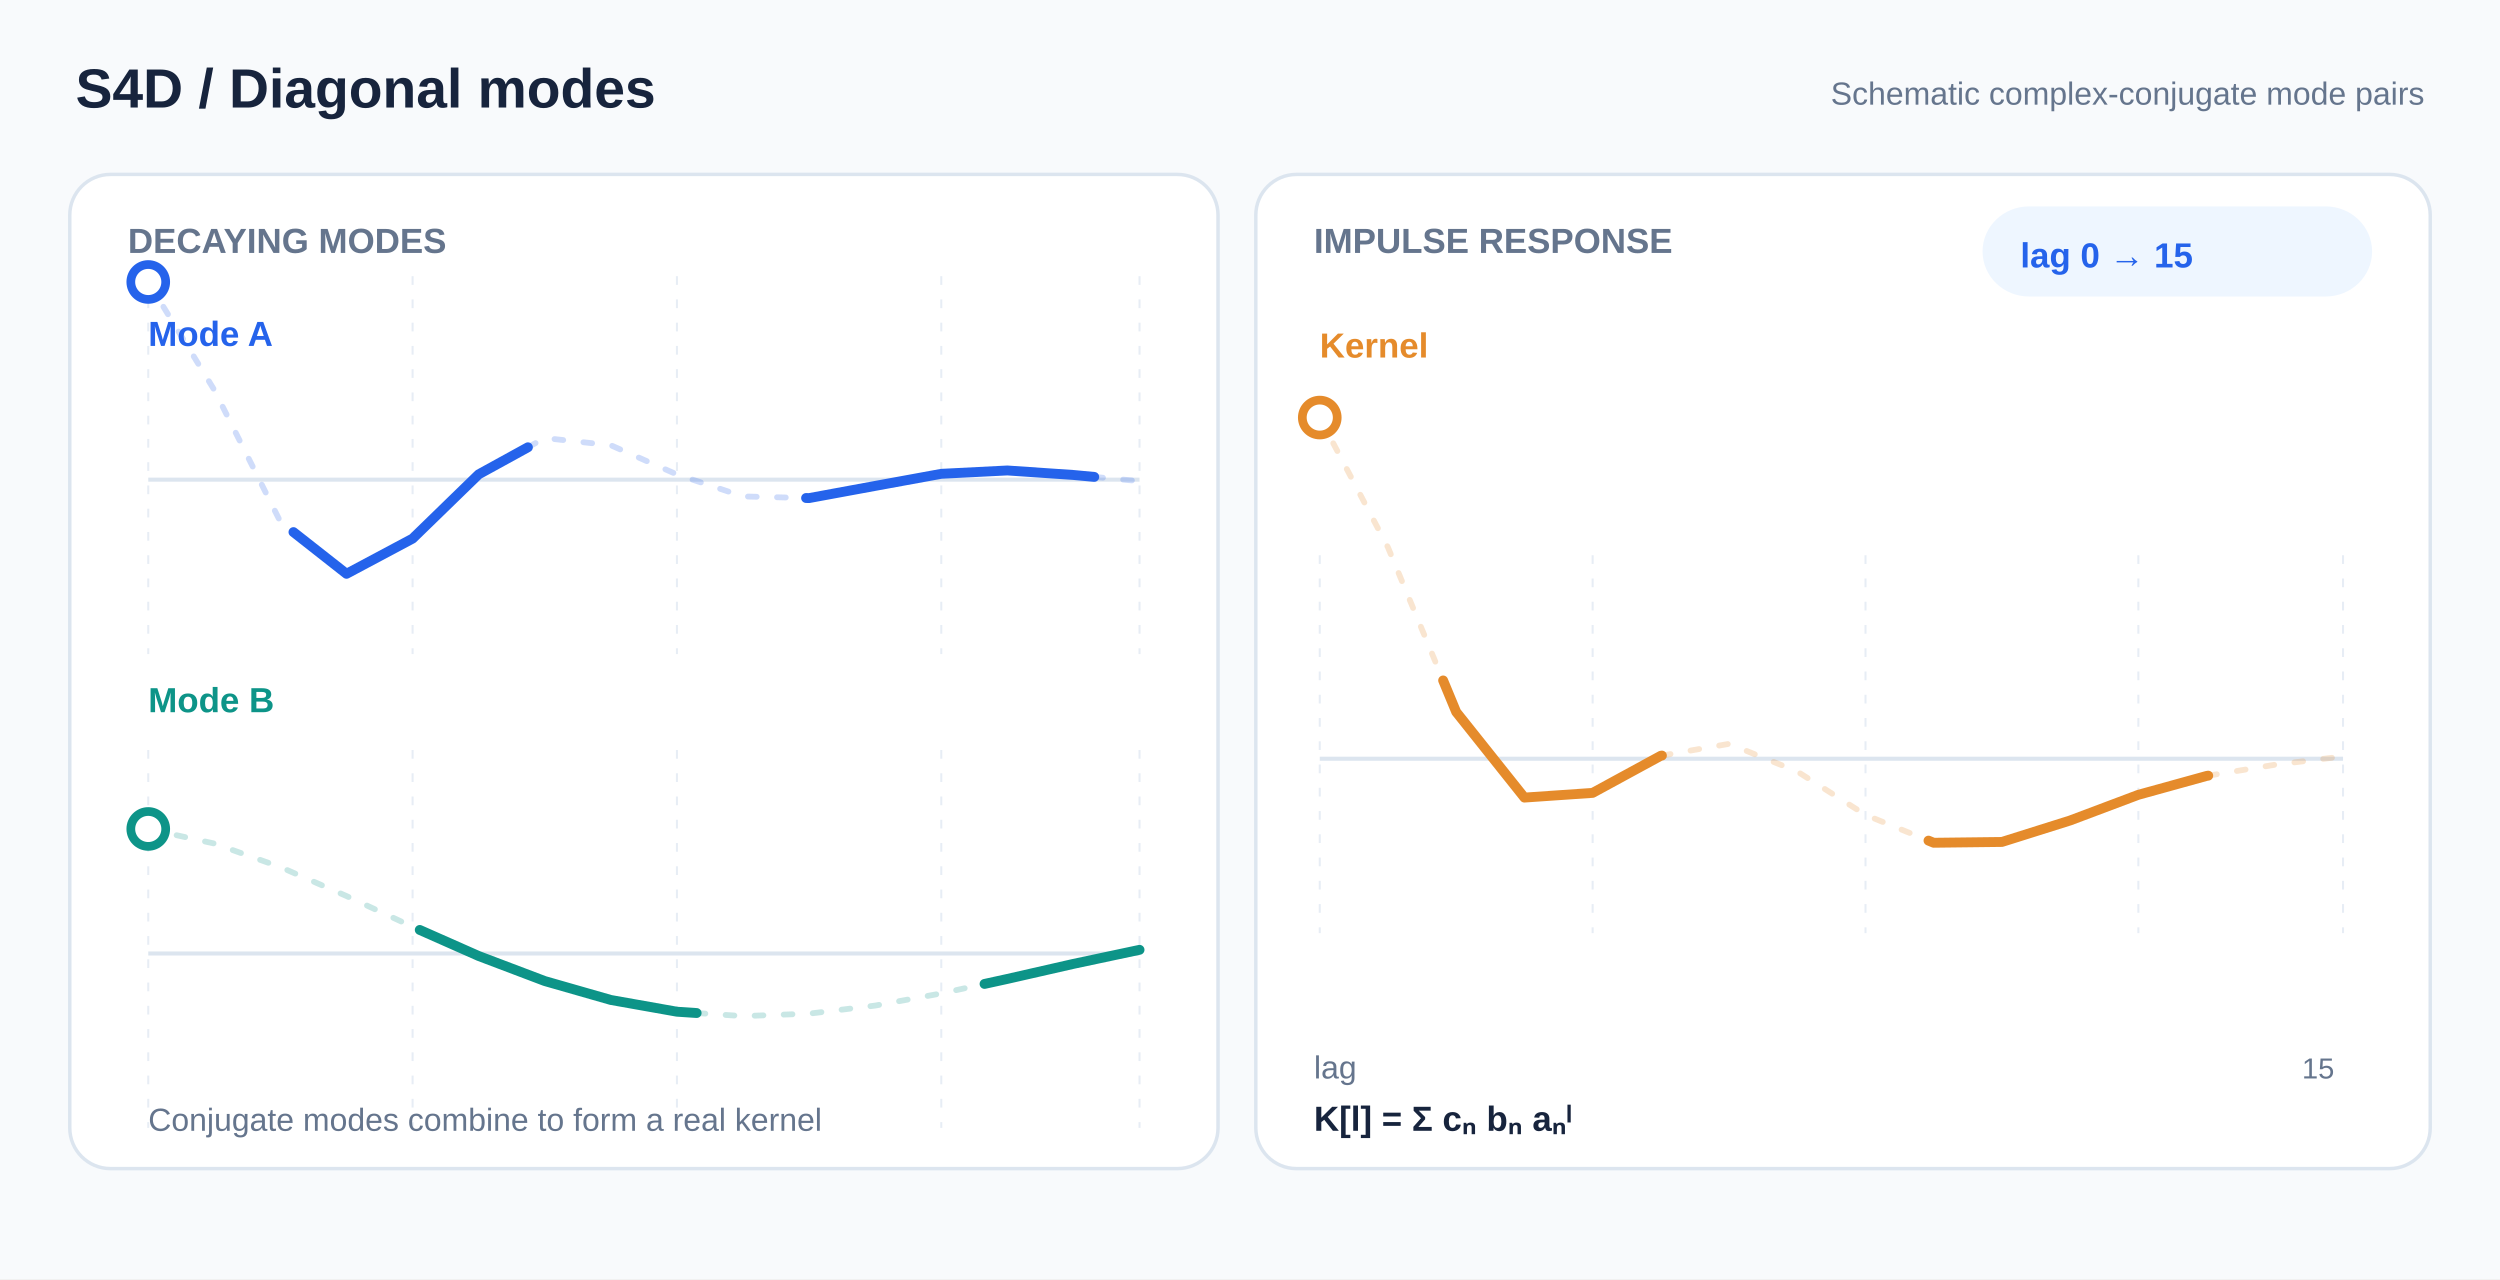
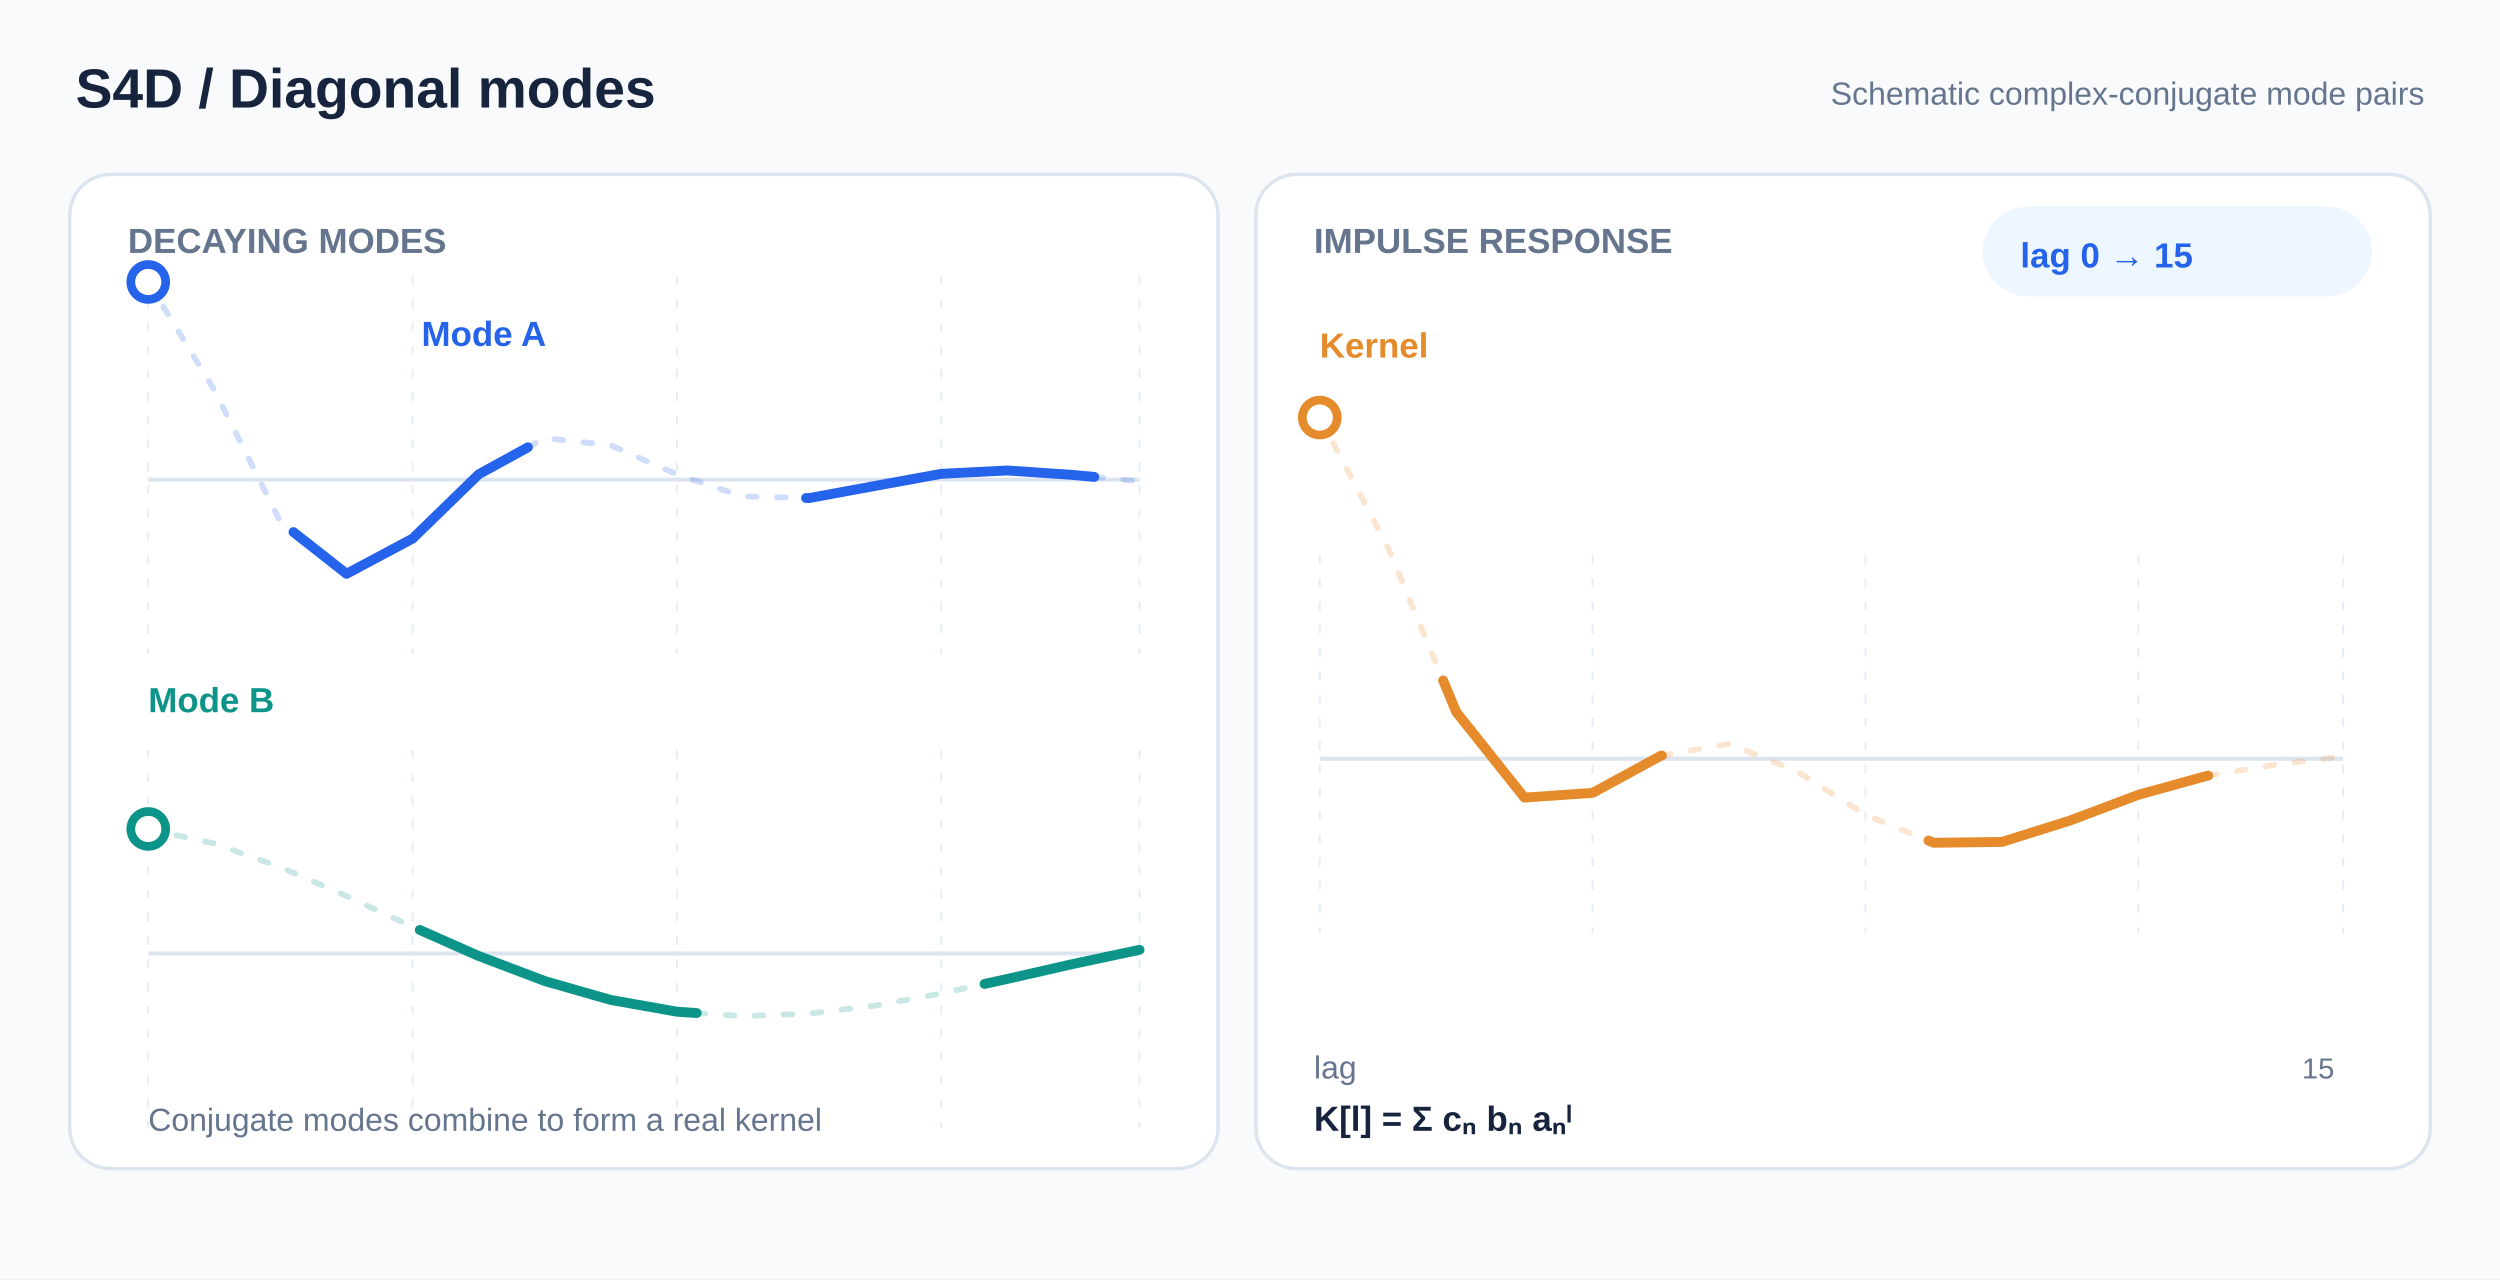
<svg xmlns="http://www.w3.org/2000/svg" width="860" height="440" viewBox="0 0 860 440" role="img" aria-label="S4D  /  Diagonal modes">
  <rect x="0" y="0" width="860" height="440" rx="0" fill="#f8fafc" stroke="#f8fafc" stroke-width="0" />
  <text x="26" y="37" font-family="Arial, Helvetica, sans-serif" font-size="19" font-weight="700" fill="#17243d">S4D  /  Diagonal modes</text>
  <text x="834" y="36" font-family="Arial, Helvetica, sans-serif" font-size="11" font-weight="500" fill="#65758d" text-anchor="end">Schematic complex-conjugate mode pairs</text>
  <rect x="24" y="60" width="395" height="342" rx="14" fill="#ffffff" stroke="#dce5ef" stroke-width="1.2" />
  <rect x="432" y="60" width="404" height="342" rx="14" fill="#ffffff" stroke="#dce5ef" stroke-width="1.2" />
  <text x="44" y="87" font-family="Arial, Helvetica, sans-serif" font-size="12" font-weight="700" fill="#65758d">DECAYING MODES</text>
  <text x="452" y="87" font-family="Arial, Helvetica, sans-serif" font-size="12" font-weight="700" fill="#65758d">IMPULSE RESPONSE</text>
-   <text x="51" y="119" font-family="Arial, Helvetica, sans-serif" font-size="12" font-weight="700" fill="#2563eb">Mode A</text>
+   <text x="145" y="119" font-family="Arial, Helvetica, sans-serif" font-size="12" font-weight="700" fill="#2563eb">Mode A</text>
  <line x1="51" y1="165" x2="392" y2="165" stroke="#dce5ef" stroke-width="1.4" />
  <line x1="51.0" y1="95" x2="51.0" y2="225" stroke="#e7edf5" stroke-width="0.7" stroke-dasharray="3 5" />
  <line x1="141.933" y1="95" x2="141.933" y2="225" stroke="#e7edf5" stroke-width="0.7" stroke-dasharray="3 5" />
  <line x1="232.867" y1="95" x2="232.867" y2="225" stroke="#e7edf5" stroke-width="0.7" stroke-dasharray="3 5" />
  <line x1="323.8" y1="95" x2="323.8" y2="225" stroke="#e7edf5" stroke-width="0.7" stroke-dasharray="3 5" />
  <line x1="392.0" y1="95" x2="392.0" y2="225" stroke="#e7edf5" stroke-width="0.7" stroke-dasharray="3 5" />
  <path d="M 51.00 97.00 L 73.73 134.19 L 96.47 179.52 L 119.20 197.39 L 141.93 185.28 L 164.67 163.17 L 187.40 150.68 L 210.13 153.17 L 232.87 163.21 L 255.60 170.77 L 278.33 171.34 L 301.07 167.15 L 323.80 162.99 L 346.53 161.84 L 369.27 163.39 L 392.00 165.51" fill="none" stroke="#2563eb" stroke-opacity=".22" stroke-width="2" stroke-dasharray="3 7" stroke-linecap="round" />
  <path d="M 51.00 97.00 L 73.73 134.19 L 96.47 179.52 L 119.20 197.39 L 141.93 185.28 L 164.67 163.17 L 187.40 150.68 L 210.13 153.17 L 232.87 163.21 L 255.60 170.77 L 278.33 171.34 L 301.07 167.15 L 323.80 162.99 L 346.53 161.84 L 369.27 163.39 L 392.00 165.51" fill="none" stroke="#2563eb" stroke-width="3.4" stroke-linejoin="round" stroke-linecap="round" pathLength="100" stroke-dasharray="100" stroke-dashoffset="100">
    <animate attributeName="stroke-dashoffset" values="100;0;0" dur="12s" repeatCount="indefinite" calcMode="linear" keyTimes="0;0.82;1" />
  </path>
  <circle cx="51.0" cy="97.0" r="6" fill="#ffffff" stroke="#2563eb" stroke-width="3">
    <animate attributeName="cx" values="51.00;73.73;96.47;119.20;141.93;164.67;187.40;210.13;232.87;255.60;278.33;301.07;323.80;346.53;369.27;392.00;392.00" dur="12s" repeatCount="indefinite" calcMode="linear" keyTimes="0;0.055;0.109;0.164;0.219;0.273;0.328;0.383;0.437;0.492;0.547;0.601;0.656;0.711;0.765;0.82;1" />
    <animate attributeName="cy" values="97.00;134.19;179.52;197.39;185.28;163.17;150.68;153.17;163.21;170.77;171.34;167.15;162.99;161.84;163.39;165.51;165.51" dur="12s" repeatCount="indefinite" calcMode="linear" keyTimes="0;0.055;0.109;0.164;0.219;0.273;0.328;0.383;0.437;0.492;0.547;0.601;0.656;0.711;0.765;0.82;1" />
  </circle>
  <text x="51" y="245" font-family="Arial, Helvetica, sans-serif" font-size="12" font-weight="700" fill="#0d9488">Mode B</text>
  <line x1="51" y1="328" x2="392" y2="328" stroke="#dce5ef" stroke-width="1.4" />
  <line x1="51.0" y1="258" x2="51.0" y2="388" stroke="#e7edf5" stroke-width="0.7" stroke-dasharray="3 5" />
  <line x1="141.933" y1="258" x2="141.933" y2="388" stroke="#e7edf5" stroke-width="0.7" stroke-dasharray="3 5" />
  <line x1="232.867" y1="258" x2="232.867" y2="388" stroke="#e7edf5" stroke-width="0.7" stroke-dasharray="3 5" />
  <line x1="323.8" y1="258" x2="323.8" y2="388" stroke="#e7edf5" stroke-width="0.7" stroke-dasharray="3 5" />
  <line x1="392.0" y1="258" x2="392.0" y2="388" stroke="#e7edf5" stroke-width="0.7" stroke-dasharray="3 5" />
  <path d="M 51.00 285.16 L 73.73 290.18 L 96.47 298.28 L 119.20 308.24 L 141.93 318.81 L 164.67 328.87 L 187.40 337.48 L 210.13 343.99 L 232.87 348.03 L 255.60 349.54 L 278.33 348.70 L 301.07 345.92 L 323.80 341.73 L 346.53 336.75 L 369.27 331.57 L 392.00 326.74" fill="none" stroke="#0d9488" stroke-opacity=".22" stroke-width="2" stroke-dasharray="3 7" stroke-linecap="round" />
  <path d="M 51.00 285.16 L 73.73 290.18 L 96.47 298.28 L 119.20 308.24 L 141.93 318.81 L 164.67 328.87 L 187.40 337.48 L 210.13 343.99 L 232.87 348.03 L 255.60 349.54 L 278.33 348.70 L 301.07 345.92 L 323.80 341.73 L 346.53 336.75 L 369.27 331.57 L 392.00 326.74" fill="none" stroke="#0d9488" stroke-width="3.4" stroke-linejoin="round" stroke-linecap="round" pathLength="100" stroke-dasharray="100" stroke-dashoffset="100">
    <animate attributeName="stroke-dashoffset" values="100;0;0" dur="12s" repeatCount="indefinite" calcMode="linear" keyTimes="0;0.82;1" />
  </path>
  <circle cx="51.0" cy="285.16" r="6" fill="#ffffff" stroke="#0d9488" stroke-width="3">
    <animate attributeName="cx" values="51.00;73.73;96.47;119.20;141.93;164.67;187.40;210.13;232.87;255.60;278.33;301.07;323.80;346.53;369.27;392.00;392.00" dur="12s" repeatCount="indefinite" calcMode="linear" keyTimes="0;0.055;0.109;0.164;0.219;0.273;0.328;0.383;0.437;0.492;0.547;0.601;0.656;0.711;0.765;0.82;1" />
    <animate attributeName="cy" values="285.16;290.18;298.28;308.24;318.81;328.87;337.48;343.99;348.03;349.54;348.70;345.92;341.73;336.75;331.57;326.74;326.74" dur="12s" repeatCount="indefinite" calcMode="linear" keyTimes="0;0.055;0.109;0.164;0.219;0.273;0.328;0.383;0.437;0.492;0.547;0.601;0.656;0.711;0.765;0.82;1" />
  </circle>
  <text x="454" y="123" font-family="Arial, Helvetica, sans-serif" font-size="12" font-weight="700" fill="#e58b2b">Kernel</text>
  <line x1="454" y1="261" x2="806" y2="261" stroke="#dce5ef" stroke-width="1.4" />
  <line x1="454.0" y1="191" x2="454.0" y2="321" stroke="#e7edf5" stroke-width="0.7" stroke-dasharray="3 5" />
  <line x1="547.867" y1="191" x2="547.867" y2="321" stroke="#e7edf5" stroke-width="0.7" stroke-dasharray="3 5" />
  <line x1="641.733" y1="191" x2="641.733" y2="321" stroke="#e7edf5" stroke-width="0.7" stroke-dasharray="3 5" />
  <line x1="735.6" y1="191" x2="735.6" y2="321" stroke="#e7edf5" stroke-width="0.7" stroke-dasharray="3 5" />
  <line x1="806.0" y1="191" x2="806.0" y2="321" stroke="#e7edf5" stroke-width="0.7" stroke-dasharray="3 5" />
  <path d="M 454.00 143.64 L 477.47 188.33 L 500.93 244.91 L 524.40 274.37 L 547.87 272.75 L 571.33 259.98 L 594.80 255.88 L 618.27 265.40 L 641.73 280.32 L 665.20 289.91 L 688.67 289.63 L 712.13 282.24 L 735.60 273.41 L 759.07 266.92 L 782.53 263.08 L 806.00 260.21" fill="none" stroke="#e58b2b" stroke-opacity=".22" stroke-width="2" stroke-dasharray="3 7" stroke-linecap="round" />
  <path d="M 454.00 143.64 L 477.47 188.33 L 500.93 244.91 L 524.40 274.37 L 547.87 272.75 L 571.33 259.98 L 594.80 255.88 L 618.27 265.40 L 641.73 280.32 L 665.20 289.91 L 688.67 289.63 L 712.13 282.24 L 735.60 273.41 L 759.07 266.92 L 782.53 263.08 L 806.00 260.21" fill="none" stroke="#e58b2b" stroke-width="3.4" stroke-linejoin="round" stroke-linecap="round" pathLength="100" stroke-dasharray="100" stroke-dashoffset="100">
    <animate attributeName="stroke-dashoffset" values="100;0;0" dur="12s" repeatCount="indefinite" calcMode="linear" keyTimes="0;0.82;1" />
  </path>
  <circle cx="454.0" cy="143.64" r="6" fill="#ffffff" stroke="#e58b2b" stroke-width="3">
    <animate attributeName="cx" values="454.00;477.47;500.93;524.40;547.87;571.33;594.80;618.27;641.73;665.20;688.67;712.13;735.60;759.07;782.53;806.00;806.00" dur="12s" repeatCount="indefinite" calcMode="linear" keyTimes="0;0.055;0.109;0.164;0.219;0.273;0.328;0.383;0.437;0.492;0.547;0.601;0.656;0.711;0.765;0.82;1" />
    <animate attributeName="cy" values="143.64;188.33;244.91;274.37;272.75;259.98;255.88;265.40;280.32;289.91;289.63;282.24;273.41;266.92;263.08;260.21;260.21" dur="12s" repeatCount="indefinite" calcMode="linear" keyTimes="0;0.055;0.109;0.164;0.219;0.273;0.328;0.383;0.437;0.492;0.547;0.601;0.656;0.711;0.765;0.82;1" />
  </circle>
  <text x="452" y="371" font-family="Arial, Helvetica, sans-serif" font-size="11" font-weight="500" fill="#65758d">lag</text>
  <text x="803" y="371" font-family="Arial, Helvetica, sans-serif" font-size="10" font-weight="500" fill="#65758d" text-anchor="end">15</text>
  <text x="51" y="389" font-family="Arial, Helvetica, sans-serif" font-size="11" font-weight="500" fill="#65758d">Conjugate modes combine to form a real kernel</text>
  <text x="452" y="389" font-family="Arial, Helvetica, sans-serif" font-size="12" font-weight="600" fill="#17243d">K[l] = Σ  cₙ bₙ aₙˡ</text>
  <rect x="682" y="71" width="134" height="31" rx="16" fill="#eef6ff" stroke="none" stroke-width="0" />
  <text x="695" y="92" font-family="Arial, Helvetica, sans-serif" font-size="12" font-weight="700" fill="#2563eb">lag  0 → 15</text>
</svg>
